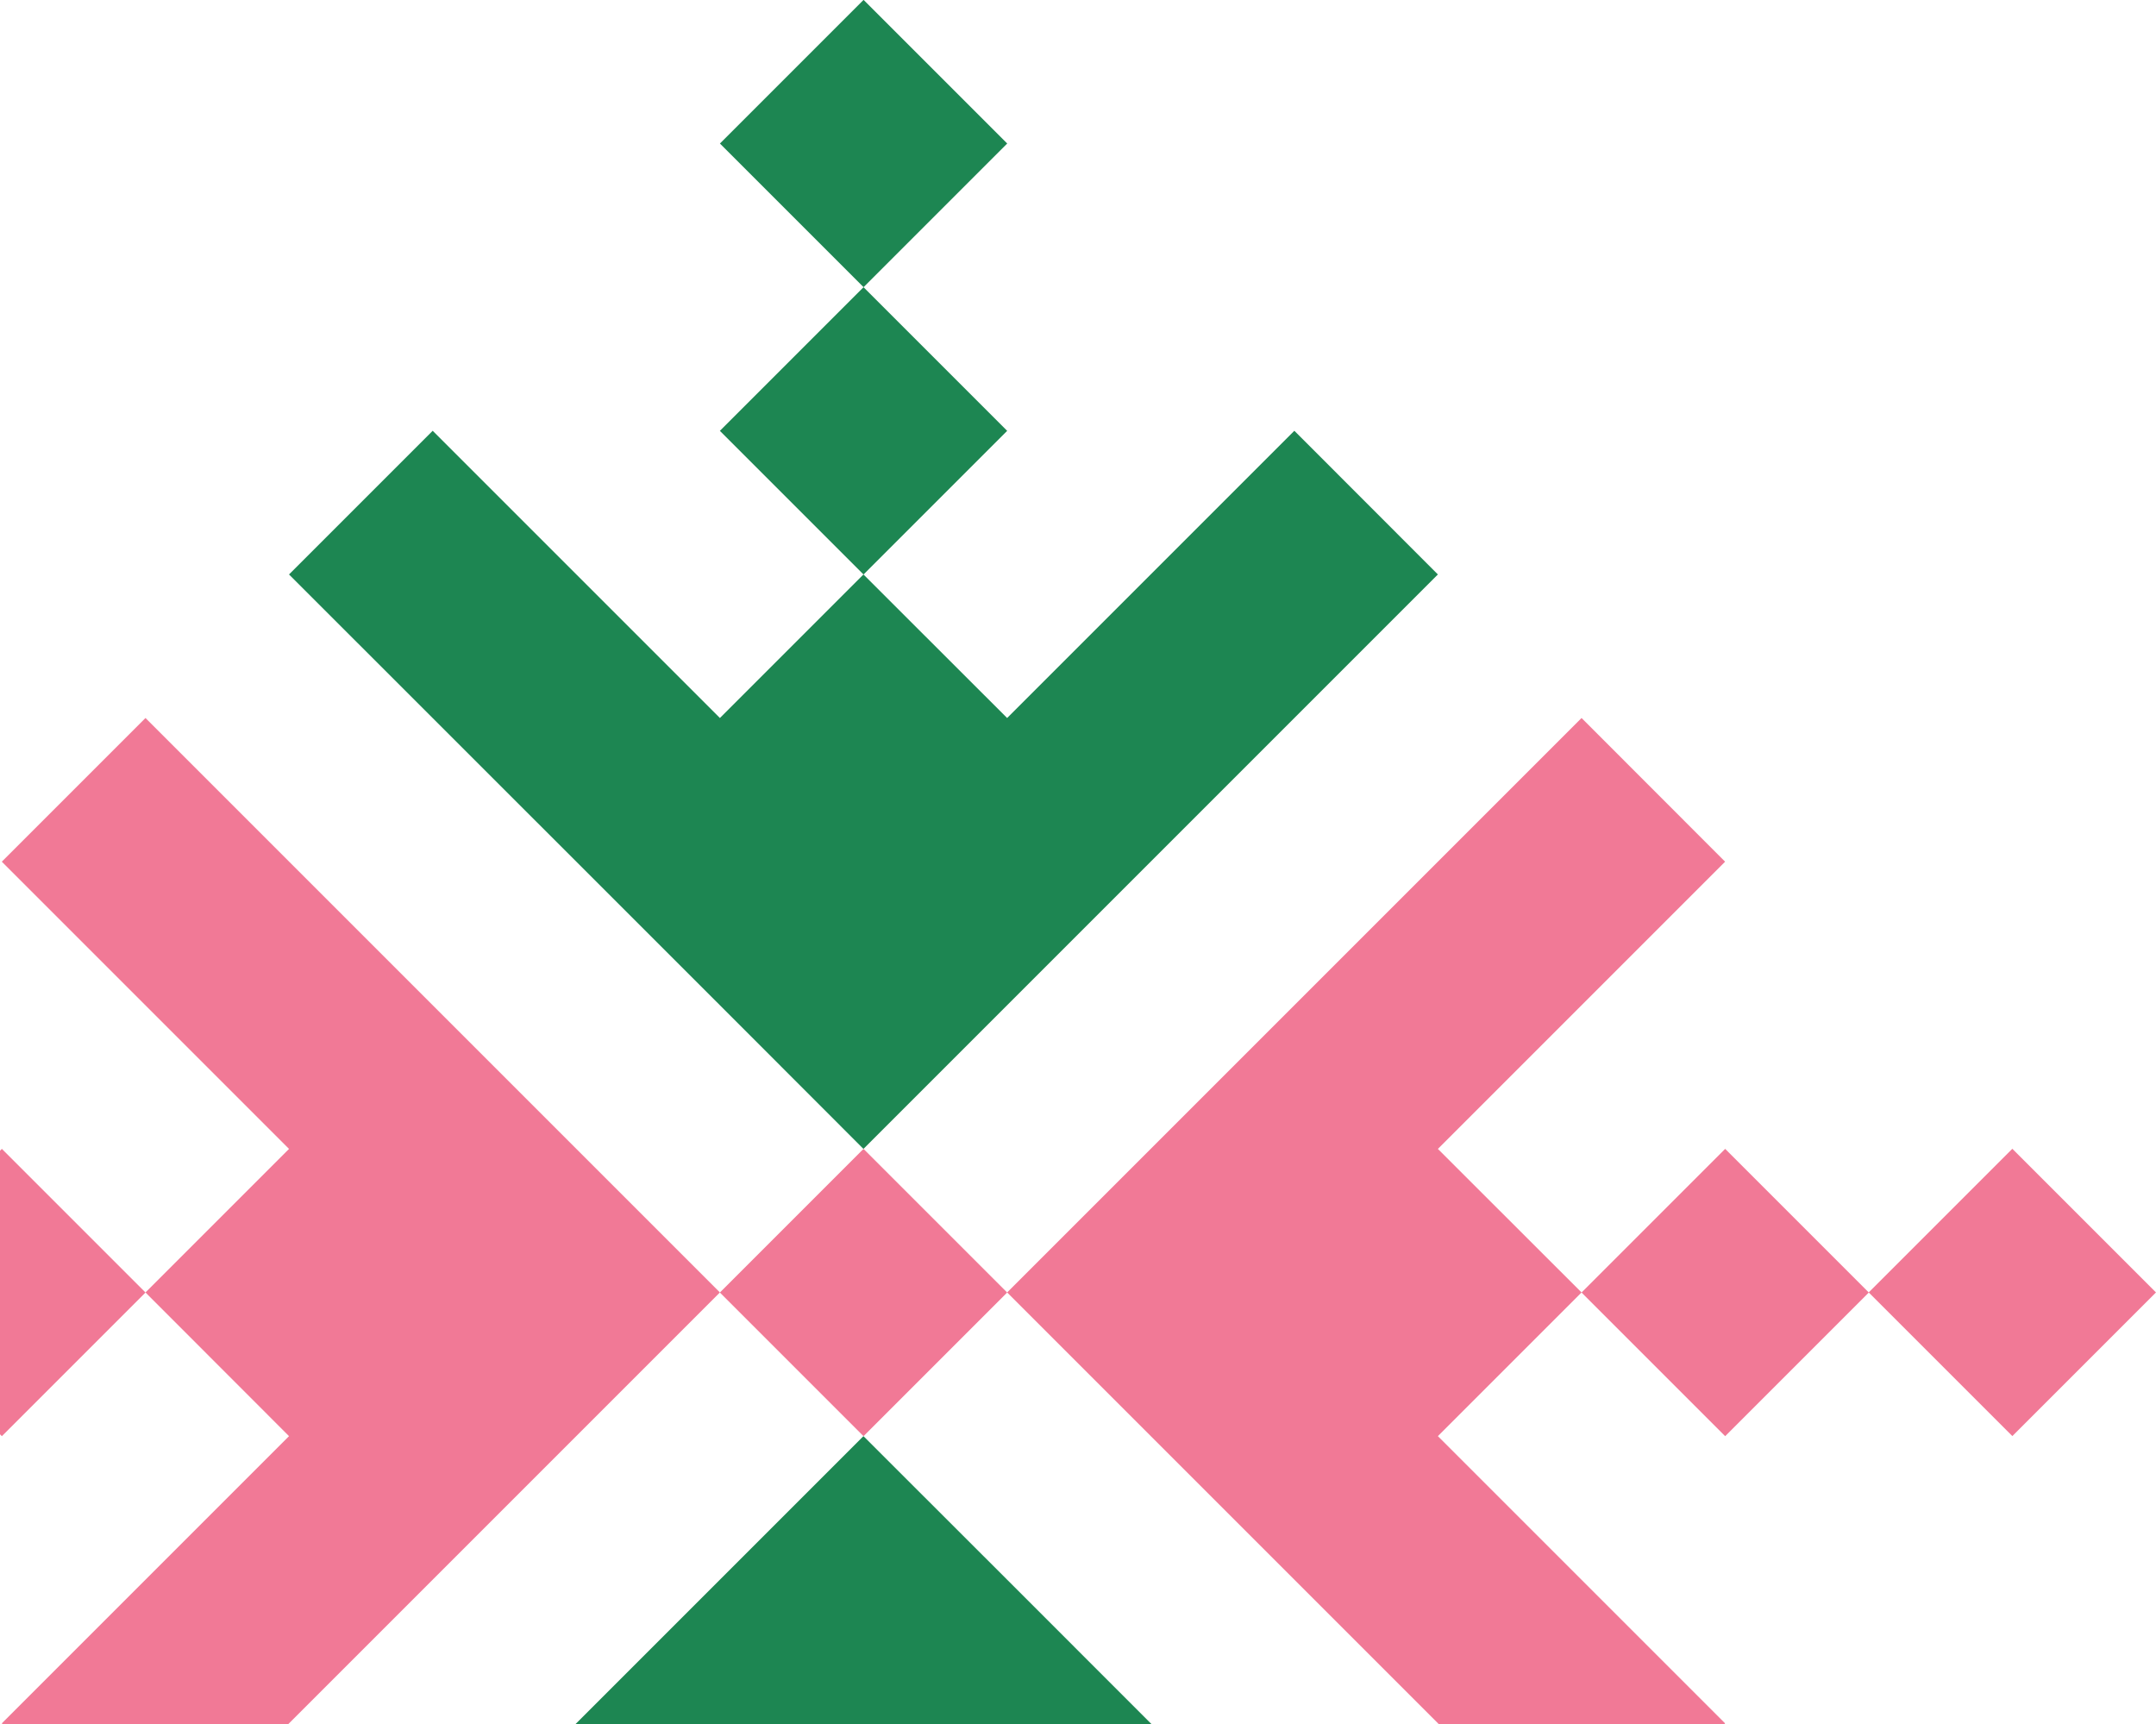
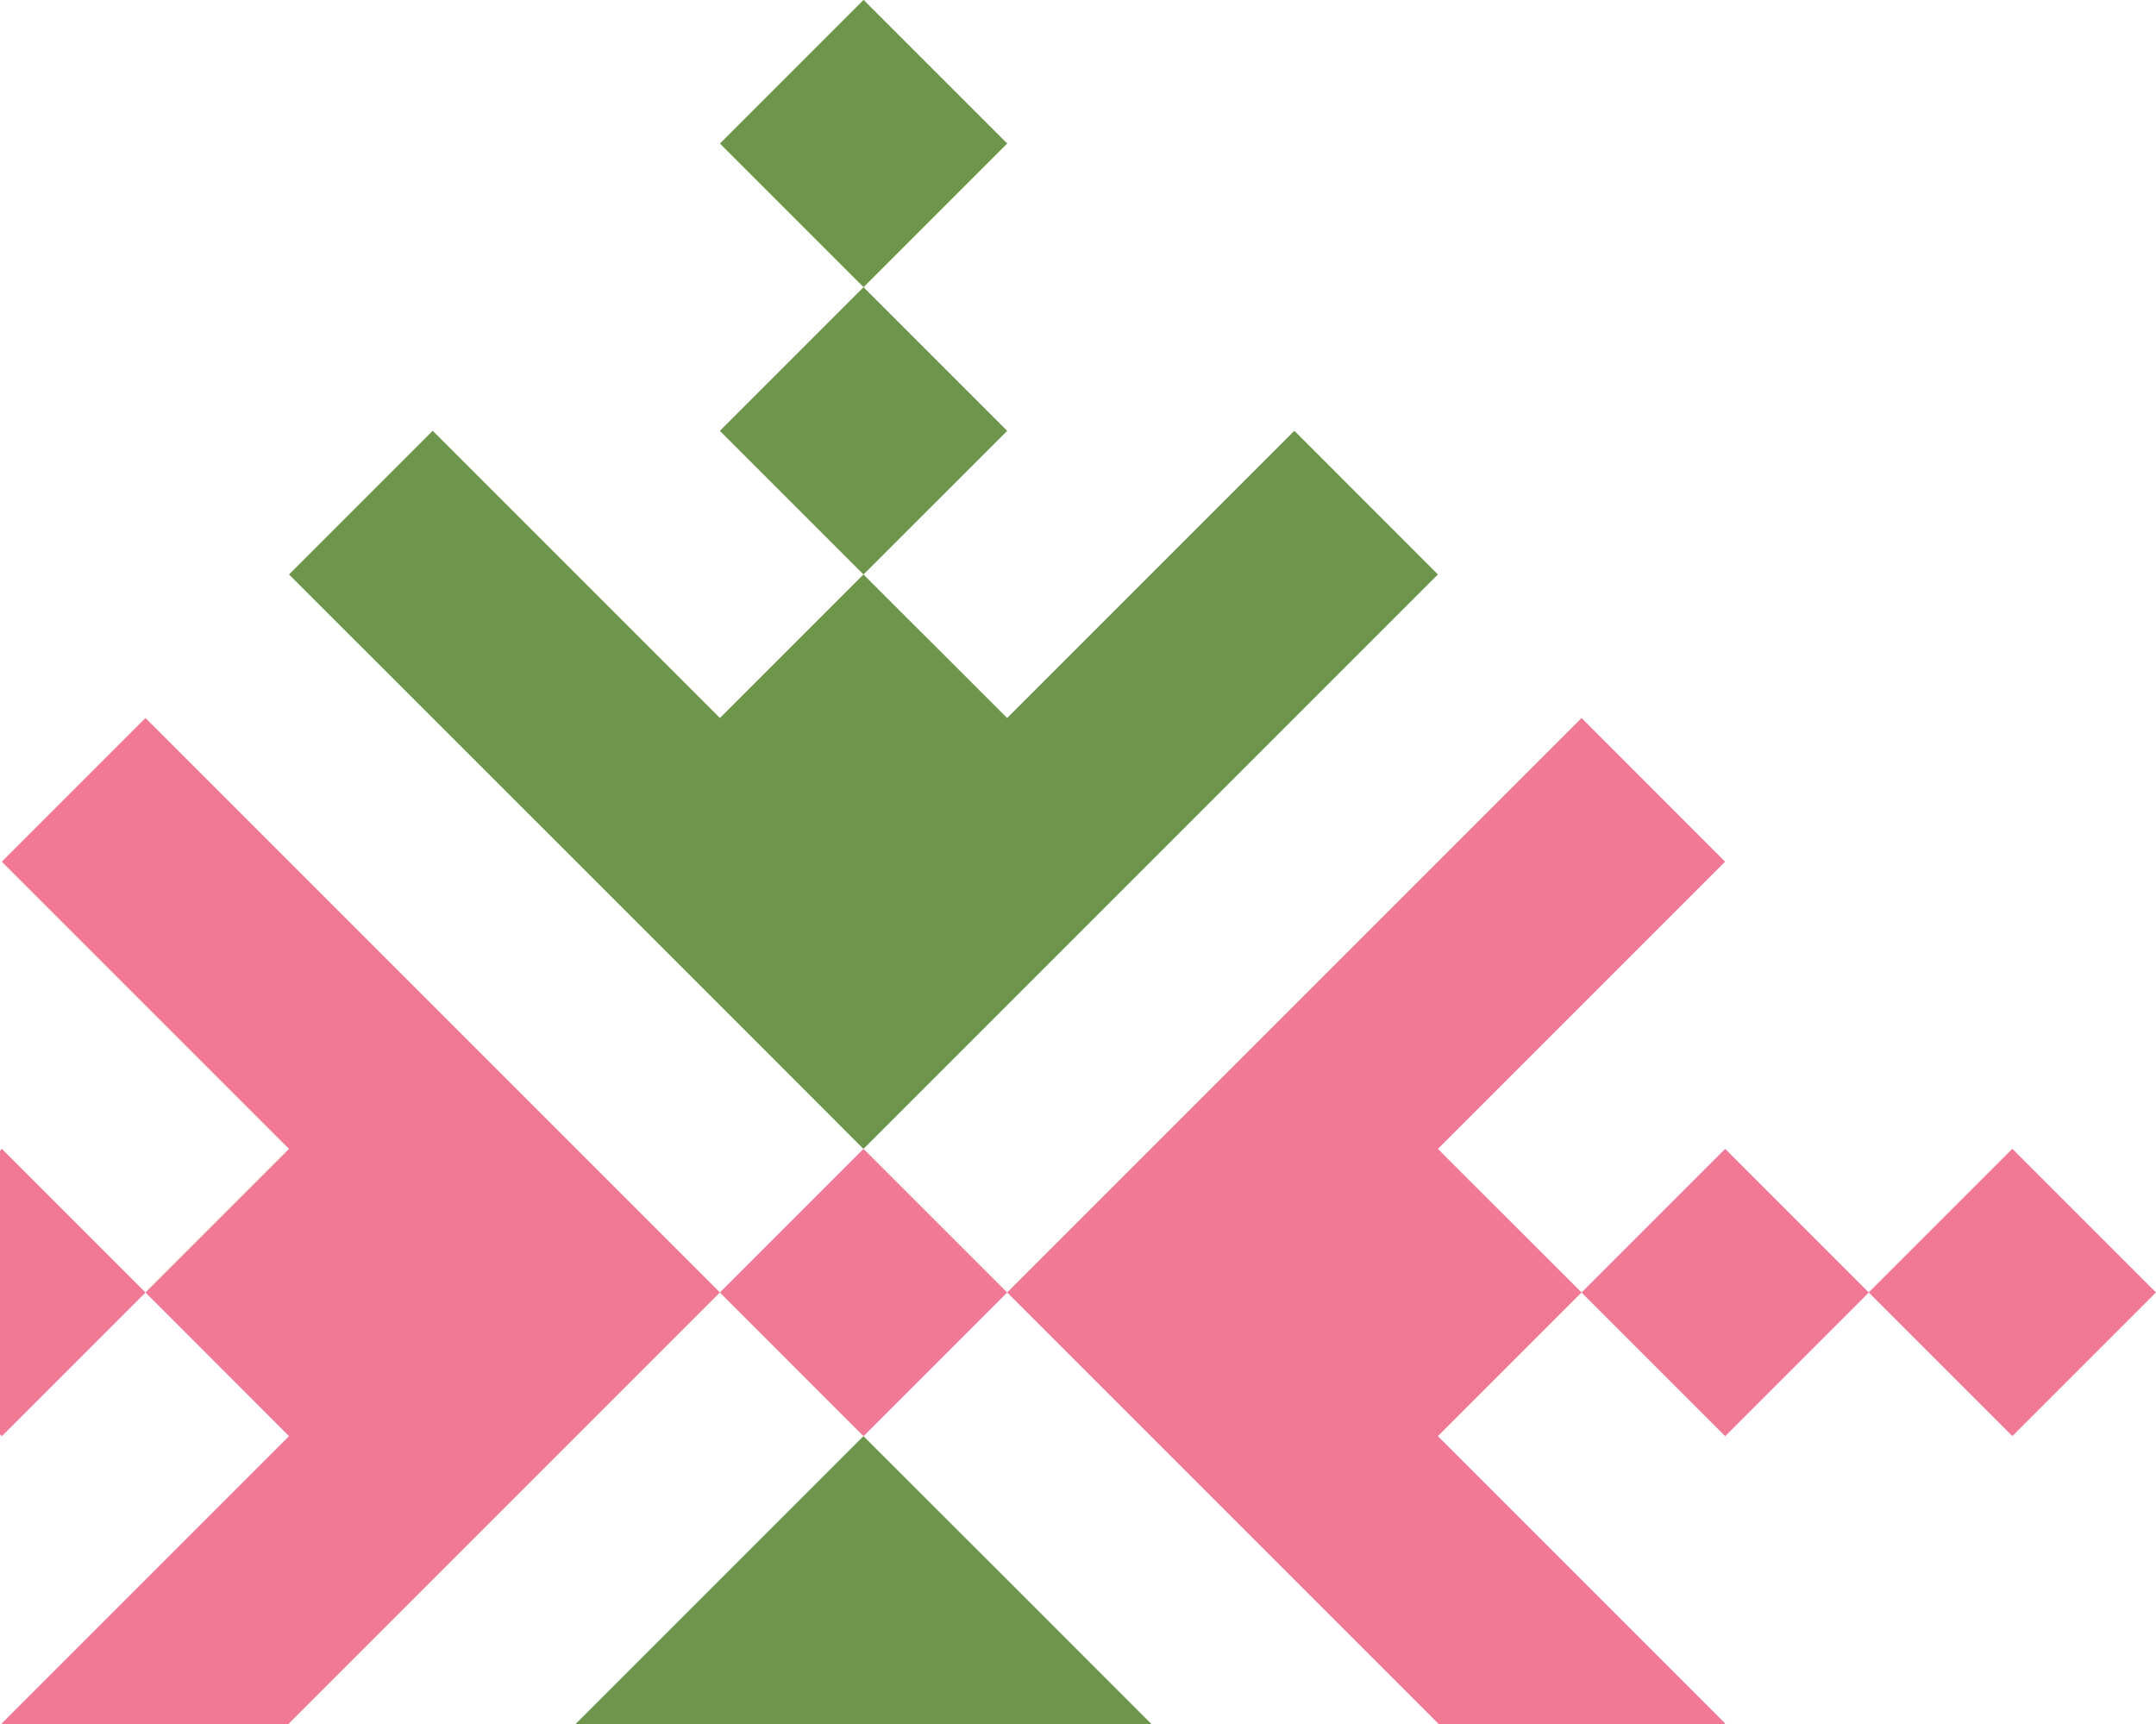
<svg xmlns="http://www.w3.org/2000/svg" id="Layer_1" data-name="Layer 1" viewBox="0 0 155.91 124.62">
  <defs>
    <style>
      .cls-1 {
        fill: #f17996;
      }

      .cls-2 {
-         fill: #1d8652;
+         fill: #6d954b;
      }
    </style>
  </defs>
  <polygon class="cls-2" points="31.29 155.77 52.06 135 62.44 145.39 72.83 135 93.6 155.77 103.98 145.39 72.83 114.23 62.44 103.85 20.9 145.39 31.29 155.77" />
  <rect class="cls-2" x="55.1" y="3.04" width="14.69" height="14.69" transform="translate(10.95 47.19) rotate(-45)" />
  <rect class="cls-2" x="55.1" y="23.81" width="14.69" height="14.69" transform="translate(-3.74 53.28) rotate(-45)" />
  <polygon class="cls-2" points="93.6 31.15 72.83 51.92 62.44 41.54 52.06 51.92 31.29 31.15 20.9 41.54 52.06 72.69 62.44 83.08 103.98 41.54 93.6 31.15" />
  <rect class="cls-1" x="138.18" y="86.12" width="14.69" height="14.69" transform="translate(-23.47 130.27) rotate(-45)" />
  <rect class="cls-1" x="117.41" y="86.12" width="14.69" height="14.69" transform="translate(-29.55 115.59) rotate(-45)" />
  <polygon class="cls-1" points="124.75 124.62 103.98 103.85 114.37 93.46 103.98 83.08 124.75 62.31 114.37 51.92 83.21 83.08 72.83 93.46 114.37 135 124.75 124.62" />
  <rect class="cls-1" x="-7.21" y="86.12" width="14.69" height="14.69" transform="translate(-66.05 27.47) rotate(-45)" />
  <polygon class="cls-1" points=".13 62.31 20.9 83.08 10.52 93.46 20.9 103.85 .13 124.62 10.52 135 41.67 103.85 52.06 93.46 10.52 51.92 .13 62.31" />
  <rect class="cls-1" x="55.1" y="86.12" width="14.69" height="14.69" transform="translate(40.51 203.71) rotate(-135)" />
</svg>
